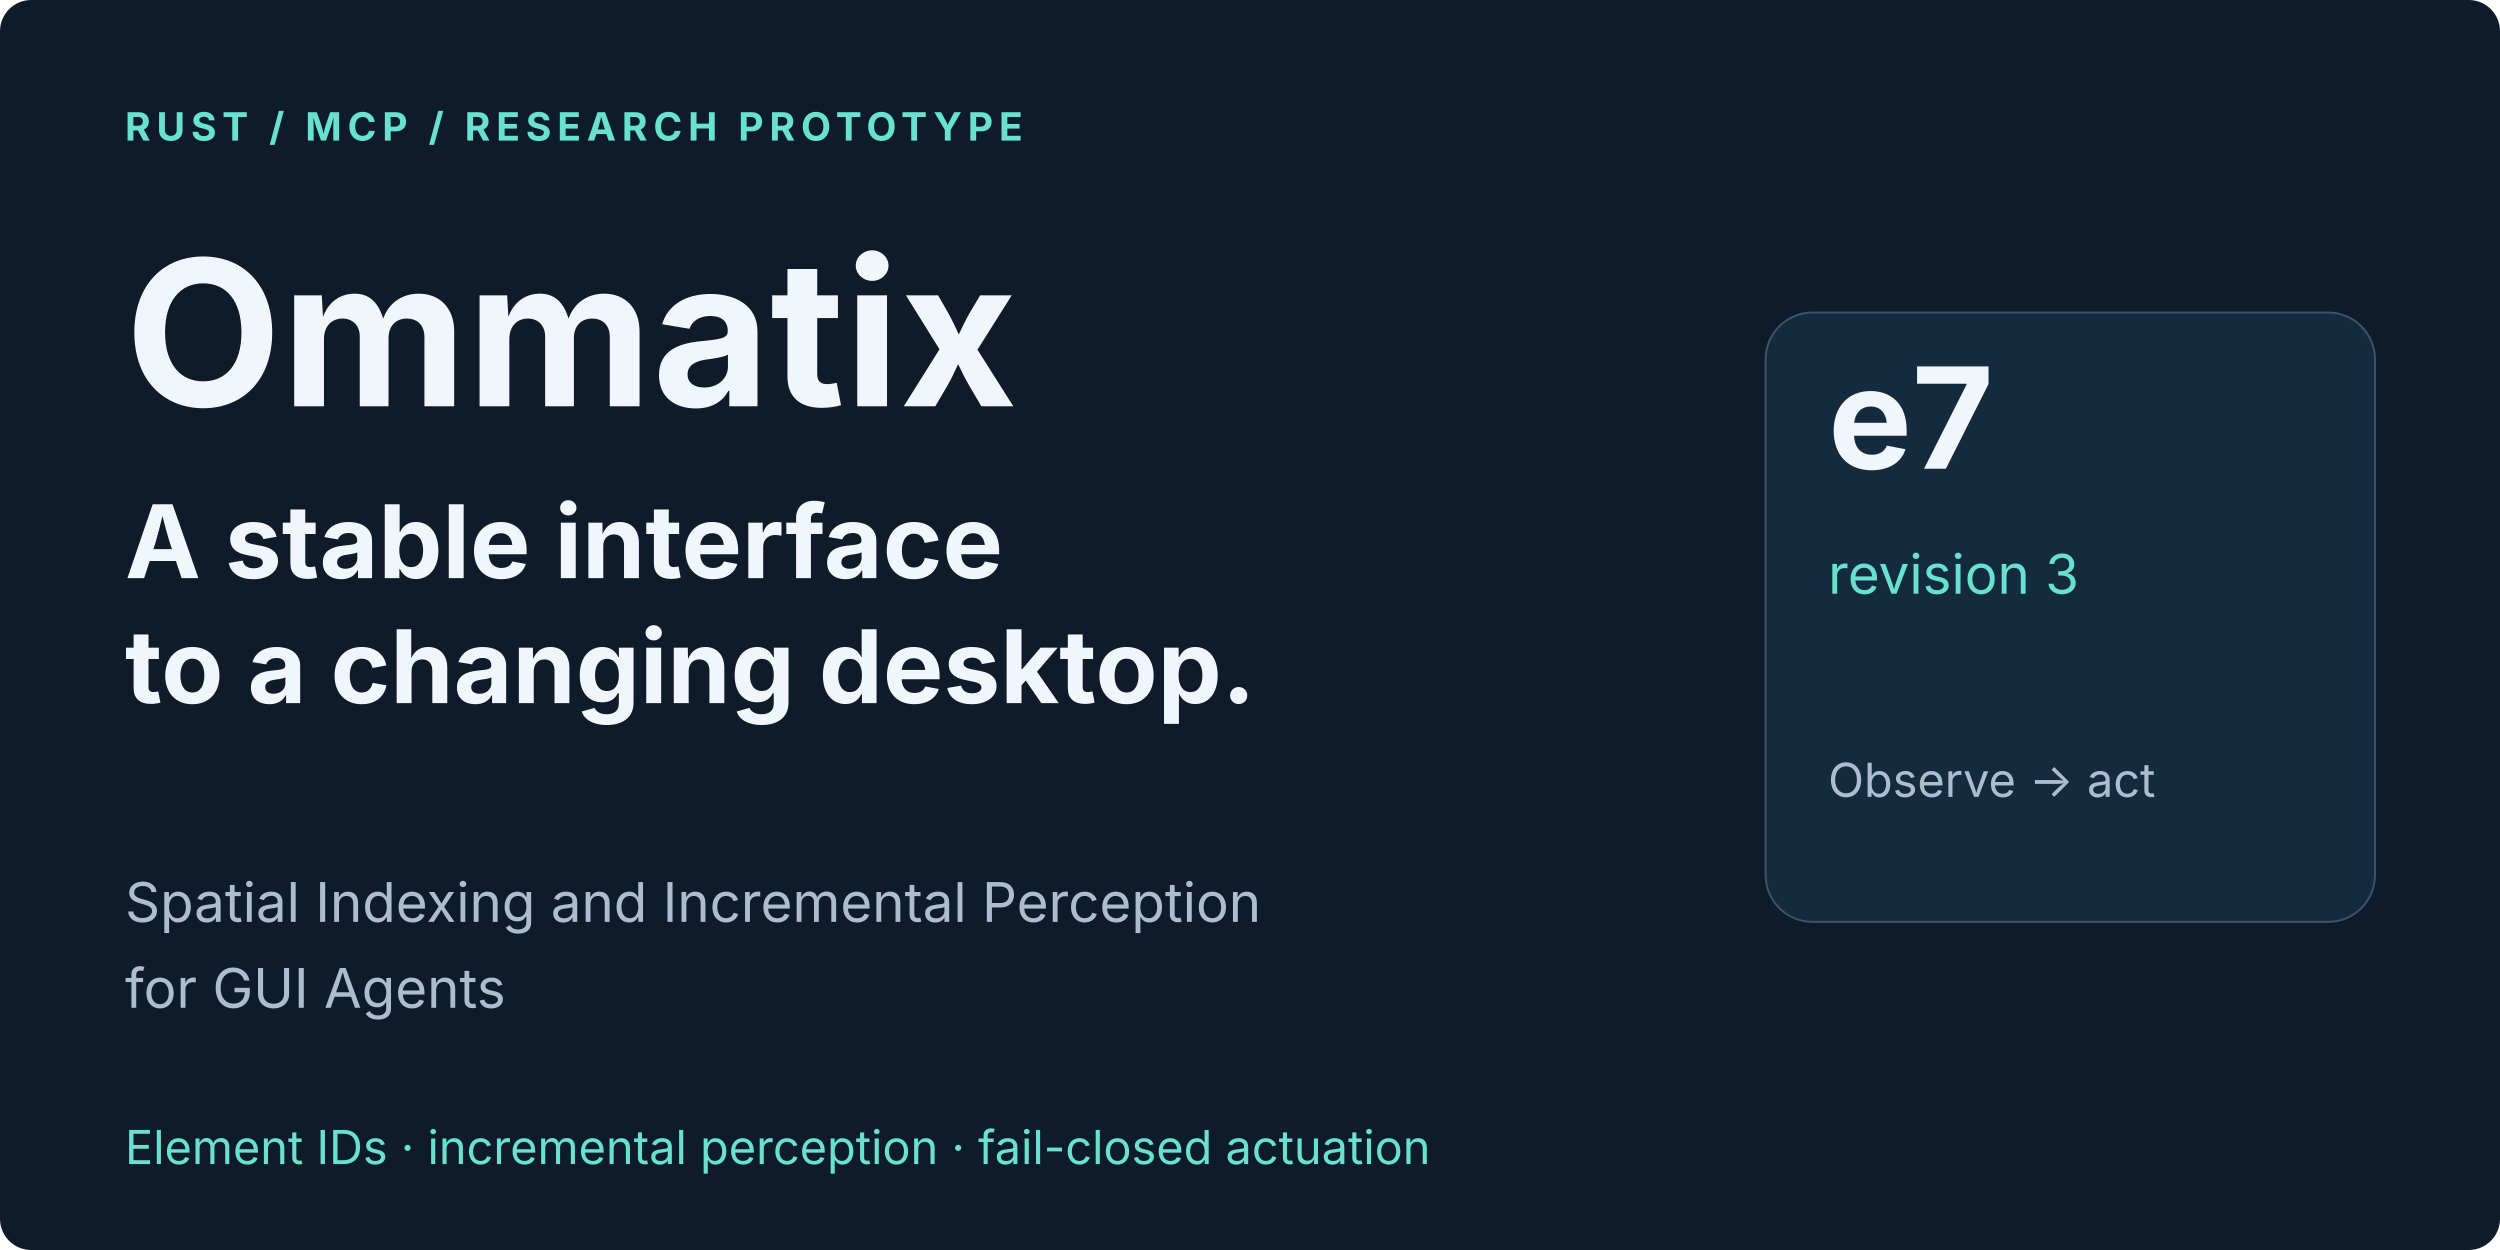
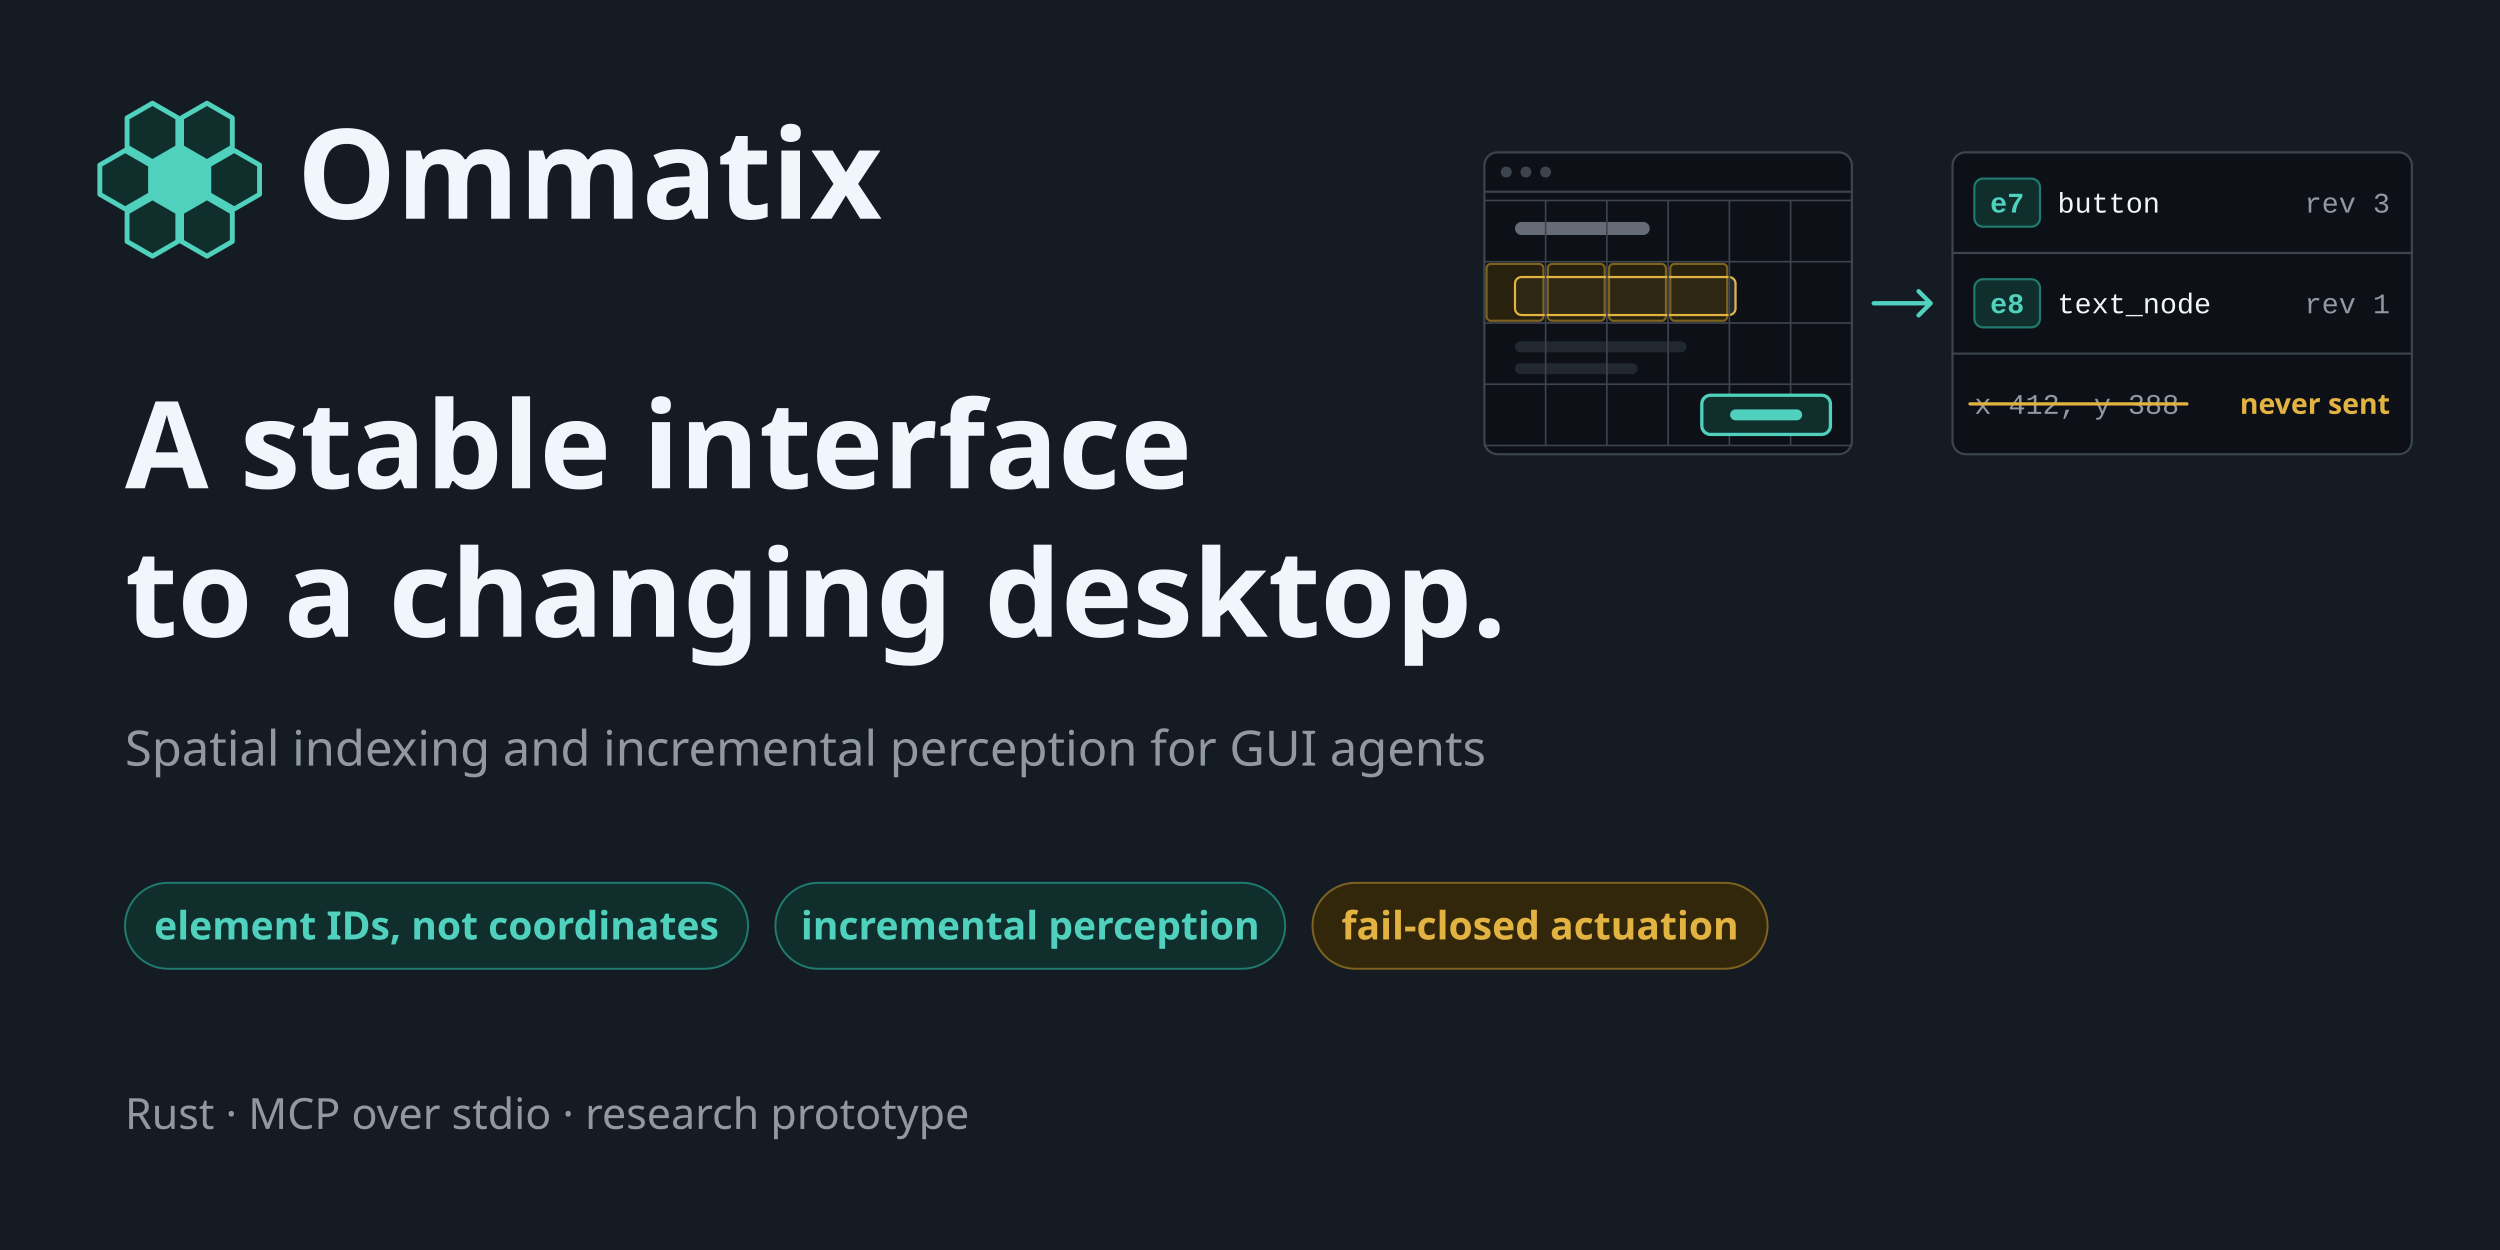
<svg xmlns="http://www.w3.org/2000/svg" viewBox="0 0 1280 640" width="1280" height="640" role="img" aria-labelledby="title desc">
-   <style>text{font-family:system-ui, -apple-system, BlinkMacSystemFont, Segoe UI, sans-serif}</style>
-   <rect x="0" y="0" width="1280" height="640" rx="16" fill="#0d1b2a" stroke="none" />
-   <text x="64" y="72" font-size="20" fill="#68e1ce" letter-spacing="3" font-weight="650">RUST / MCP / RESEARCH PROTOTYPE</text>
-   <text x="64" y="208" font-size="104" fill="#f0f6fc" font-weight="750">Ommatix</text>
-   <text x="64" y="296" font-size="52" fill="#f0f6fc" font-weight="650">A stable interface</text>
-   <text x="64" y="360" font-size="52" fill="#f0f6fc" font-weight="650">to a changing desktop.</text>
-   <text x="64" y="472" font-size="28" fill="#adbdce">Spatial Indexing and Incremental Perception</text>
-   <text x="64" y="516" font-size="28" fill="#adbdce">for GUI Agents</text>
-   <rect x="904" y="160" width="312" height="312" rx="24" fill="#142b3f" stroke="#3c5369" />
-   <text x="936" y="240" font-size="72" fill="#f0f6fc" font-weight="700">e7</text>
-   <text x="936" y="304" font-size="28" fill="#68e1ce">revision 3</text>
-   <text x="936" y="408" font-size="24" fill="#adbdce">Observe → act</text>
-   <text x="64" y="596" font-size="24" fill="#68e1ce">Element IDs · incremental perception · fail-closed actuation</text>
+   <style>text{font-family:-apple-system,BlinkMacSystemFont,"Segoe UI","Noto Sans",Helvetica,Arial,sans-serif}.m{font-family:ui-monospace,SFMono-Regular,"SF Mono",Menlo,Consolas,"Liberation Mono",monospace}</style>
+   <rect x="0" y="0" width="1280" height="640" fill="#151b23" />
+   <g transform="translate(40 48)">
+     <polygon points="64.99,51.5 52,59 39.01,51.5 39.01,36.5 52,29 64.99,36.5" fill="#4fd1bd" stroke="#4fd1bd" stroke-width="2.5" stroke-linejoin="round" />
+     <polygon points="92.89,51.5 79.9,59 66.91,51.5 66.91,36.5 79.9,29 92.89,36.5" fill="#0f2e2c" stroke="#4fd1bd" stroke-width="2.5" stroke-linejoin="round" />
+     <polygon points="78.94,27.34 65.95,34.84 52.96,27.34 52.96,12.34 65.95,4.84 78.94,12.34" fill="#0f2e2c" stroke="#4fd1bd" stroke-width="2.5" stroke-linejoin="round" />
+     <polygon points="51.04,27.34 38.05,34.84 25.06,27.34 25.06,12.34 38.05,4.84 51.04,12.34" fill="#0f2e2c" stroke="#4fd1bd" stroke-width="2.5" stroke-linejoin="round" />
+     <polygon points="37.09,51.5 24.1,59 11.11,51.5 11.11,36.5 24.1,29 37.09,36.5" fill="#0f2e2c" stroke="#4fd1bd" stroke-width="2.5" stroke-linejoin="round" />
+     <polygon points="51.04,75.66 38.05,83.16 25.06,75.66 25.06,60.66 38.05,53.16 51.04,60.66" fill="#0f2e2c" stroke="#4fd1bd" stroke-width="2.5" stroke-linejoin="round" />
+     <polygon points="78.94,75.66 65.95,83.16 52.96,75.66 52.96,60.66 65.95,53.16 78.94,60.66" fill="#0f2e2c" stroke="#4fd1bd" stroke-width="2.5" stroke-linejoin="round" />
+   </g>
+   <text x="152" y="112" font-size="64" fill="#f0f6fc" font-weight="700">Ommatix</text>
+   <text x="64" y="250" font-size="62" fill="#f0f6fc" font-weight="700">A stable interface</text>
+   <text x="64" y="326" font-size="62" fill="#f0f6fc" font-weight="700">to a changing desktop.</text>
+   <text x="64" y="392" font-size="25" fill="#9198a1">Spatial indexing and incremental perception for GUI agents</text>
+   <rect x="64" y="452" width="319" height="44" rx="22" fill="#0f2e2c" stroke="#1f7a70" />
+   <text x="223.5" y="481" font-size="20" fill="#4fd1bd" font-weight="600" text-anchor="middle">element IDs, not coordinates</text>
+   <rect x="397" y="452" width="261" height="44" rx="22" fill="#0f2e2c" stroke="#1f7a70" />
+   <text x="527.5" y="481" font-size="20" fill="#4fd1bd" font-weight="600" text-anchor="middle">incremental perception</text>
+   <rect x="672" y="452" width="233" height="44" rx="22" fill="#32270a" stroke="#7d6220" />
+   <text x="788.5" y="481" font-size="20" fill="#e3b341" font-weight="600" text-anchor="middle">fail-closed actuation</text>
+   <text x="64" y="578" font-size="22" fill="#9198a1">Rust · MCP over stdio · research prototype</text>
+   <g transform="translate(760 78) scale(1.12)">
+     <rect x="0" y="0" width="168" height="138" rx="6" fill="#0d1117" stroke="#3d444d" />
+     <path d="M0 18h168" fill="none" stroke="#3d444d" stroke-width="1" stroke-linecap="round" stroke-linejoin="round" />
+     <circle cx="10" cy="9" r="2.5" fill="#3d444d" />
+     <circle cx="19" cy="9" r="2.5" fill="#3d444d" />
+     <circle cx="28" cy="9" r="2.5" fill="#3d444d" />
+     <rect x="14" y="31.8" width="61.6" height="6" rx="3" fill="#656c76" />
+     <rect x="14" y="57" width="100.8" height="17.36" rx="3" fill="#212830" stroke="#3d444d" />
+     <rect x="14" y="86.4" width="78.4" height="5" rx="2.5" fill="#212830" />
+     <rect x="14" y="96.4" width="56" height="5" rx="2.5" fill="#212830" />
+     <rect x="1" y="51" width="26" height="26" rx="2" fill="#32270a" stroke="#7d6220" fill-opacity="0.75" />
+     <rect x="29" y="51" width="26" height="26" rx="2" fill="#32270a" stroke="#7d6220" fill-opacity="0.75" />
+     <rect x="57" y="51" width="26" height="26" rx="2" fill="#32270a" stroke="#7d6220" fill-opacity="0.75" />
+     <rect x="85" y="51" width="26" height="26" rx="2" fill="#32270a" stroke="#7d6220" fill-opacity="0.75" />
+     <rect x="14" y="57" width="100.8" height="17.36" rx="3" fill="none" stroke="#e3b341" />
+     <path d="M28 22v112M56 22v112M84 22v112M112 22v112M140 22v112M0 22h168M0 50h168M0 78h168M0 106h168M0 134h168" fill="none" stroke="#3d444d" stroke-width="0.75" stroke-linecap="round" stroke-linejoin="round" />
+     <rect x="99.4" y="111.04" width="58.8" height="17.92" rx="4" fill="#0f2e2c" stroke="#4fd1bd" stroke-width="1.5" />
+     <rect x="112.34" y="117.5" width="32.93" height="5" rx="2.5" fill="#4fd1bd" />
+     <path d="M178 69L204 69M198.5 63.5L204 69L198.5 74.5" fill="none" stroke="#4fd1bd" stroke-width="2" stroke-linecap="round" stroke-linejoin="round" />
+     <rect x="214" y="0" width="210" height="138" rx="6" fill="#0d1117" stroke="#3d444d" />
+     <rect x="224" y="12" width="30" height="22" rx="4" fill="#0f2e2c" stroke="#1f7a70" />
+     <text x="239" y="27.5" font-size="13" fill="#4fd1bd" font-weight="600" text-anchor="middle" class="m">e7</text>
+     <text x="262" y="27.55" font-size="13" fill="#f0f6fc" class="m">button</text>
+     <text x="414" y="27.55" font-size="13" fill="#9198a1" text-anchor="end" class="m">rev 3</text>
+     <path d="M214 46h210" fill="none" stroke="#3d444d" stroke-width="1" stroke-linecap="round" stroke-linejoin="round" />
+     <rect x="224" y="58" width="30" height="22" rx="4" fill="#0f2e2c" stroke="#1f7a70" />
+     <text x="239" y="73.5" font-size="13" fill="#4fd1bd" font-weight="600" text-anchor="middle" class="m">e8</text>
+     <text x="262" y="73.55" font-size="13" fill="#f0f6fc" class="m">text_node</text>
+     <text x="414" y="73.55" font-size="13" fill="#9198a1" text-anchor="end" class="m">rev 1</text>
+     <path d="M214 92h210" fill="none" stroke="#3d444d" stroke-width="1" stroke-linecap="round" stroke-linejoin="round" />
+     <text x="224" y="119.55" font-size="13" fill="#9198a1" class="m">x 412, y 388</text>
+     <path d="M222 115h99.16" fill="none" stroke="#e3b341" stroke-width="1.5" stroke-linecap="round" stroke-linejoin="round" />
+     <text x="414" y="119.55" font-size="13" fill="#e3b341" font-weight="600" text-anchor="end">never sent</text>
+   </g>
</svg>
